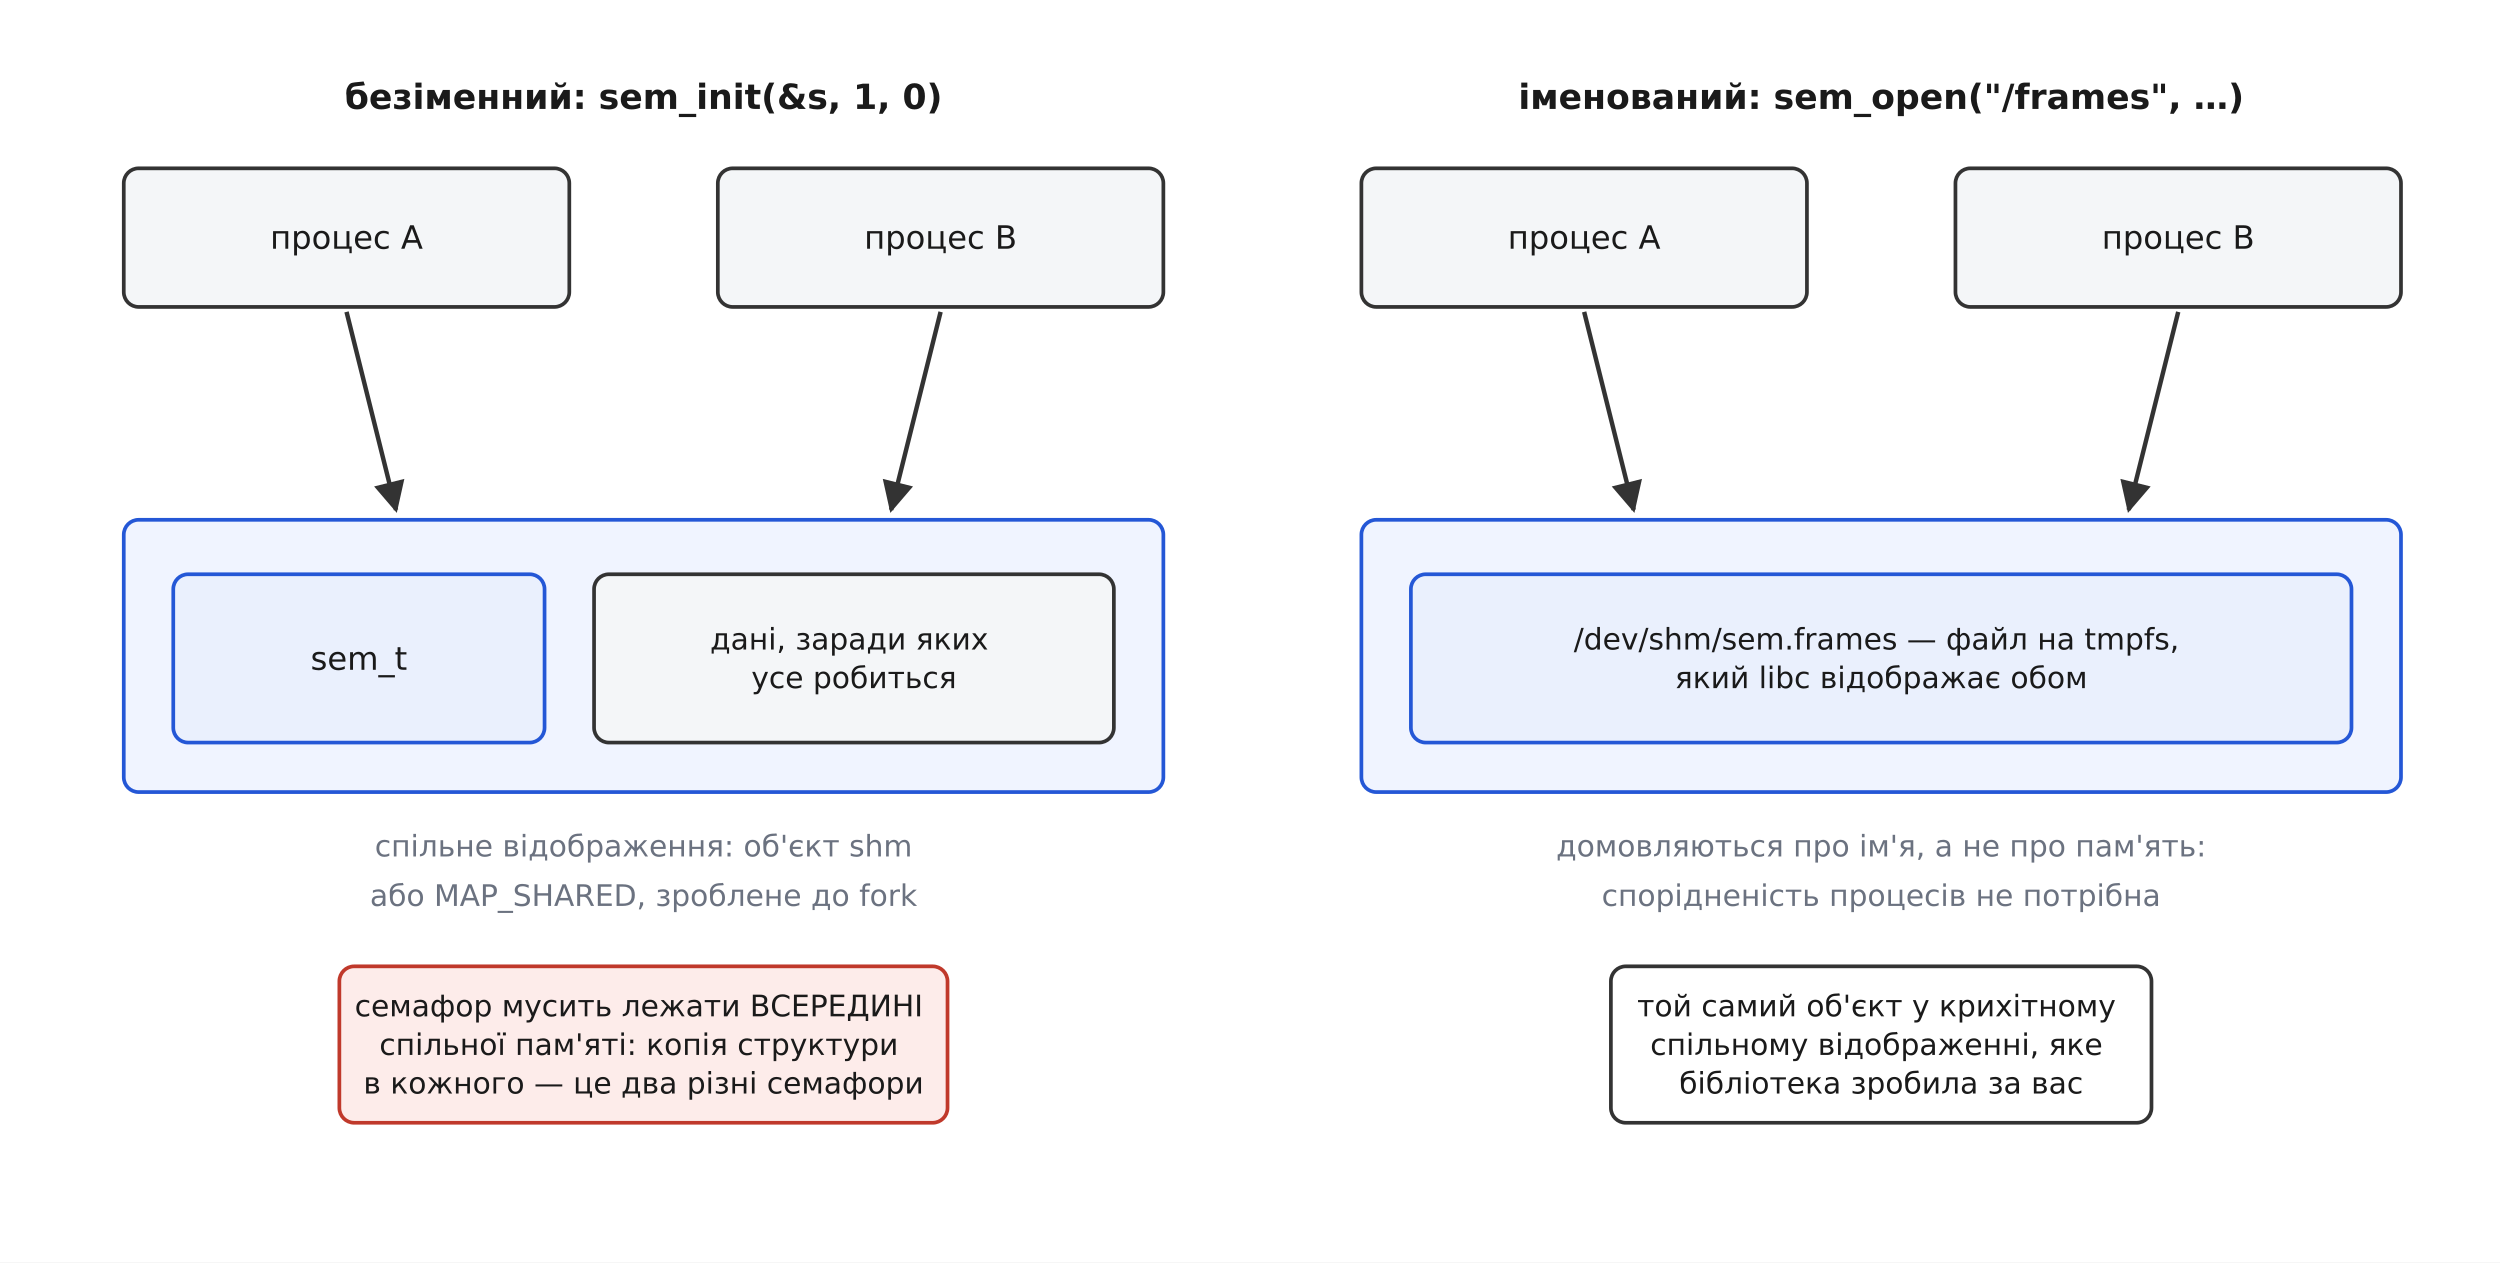
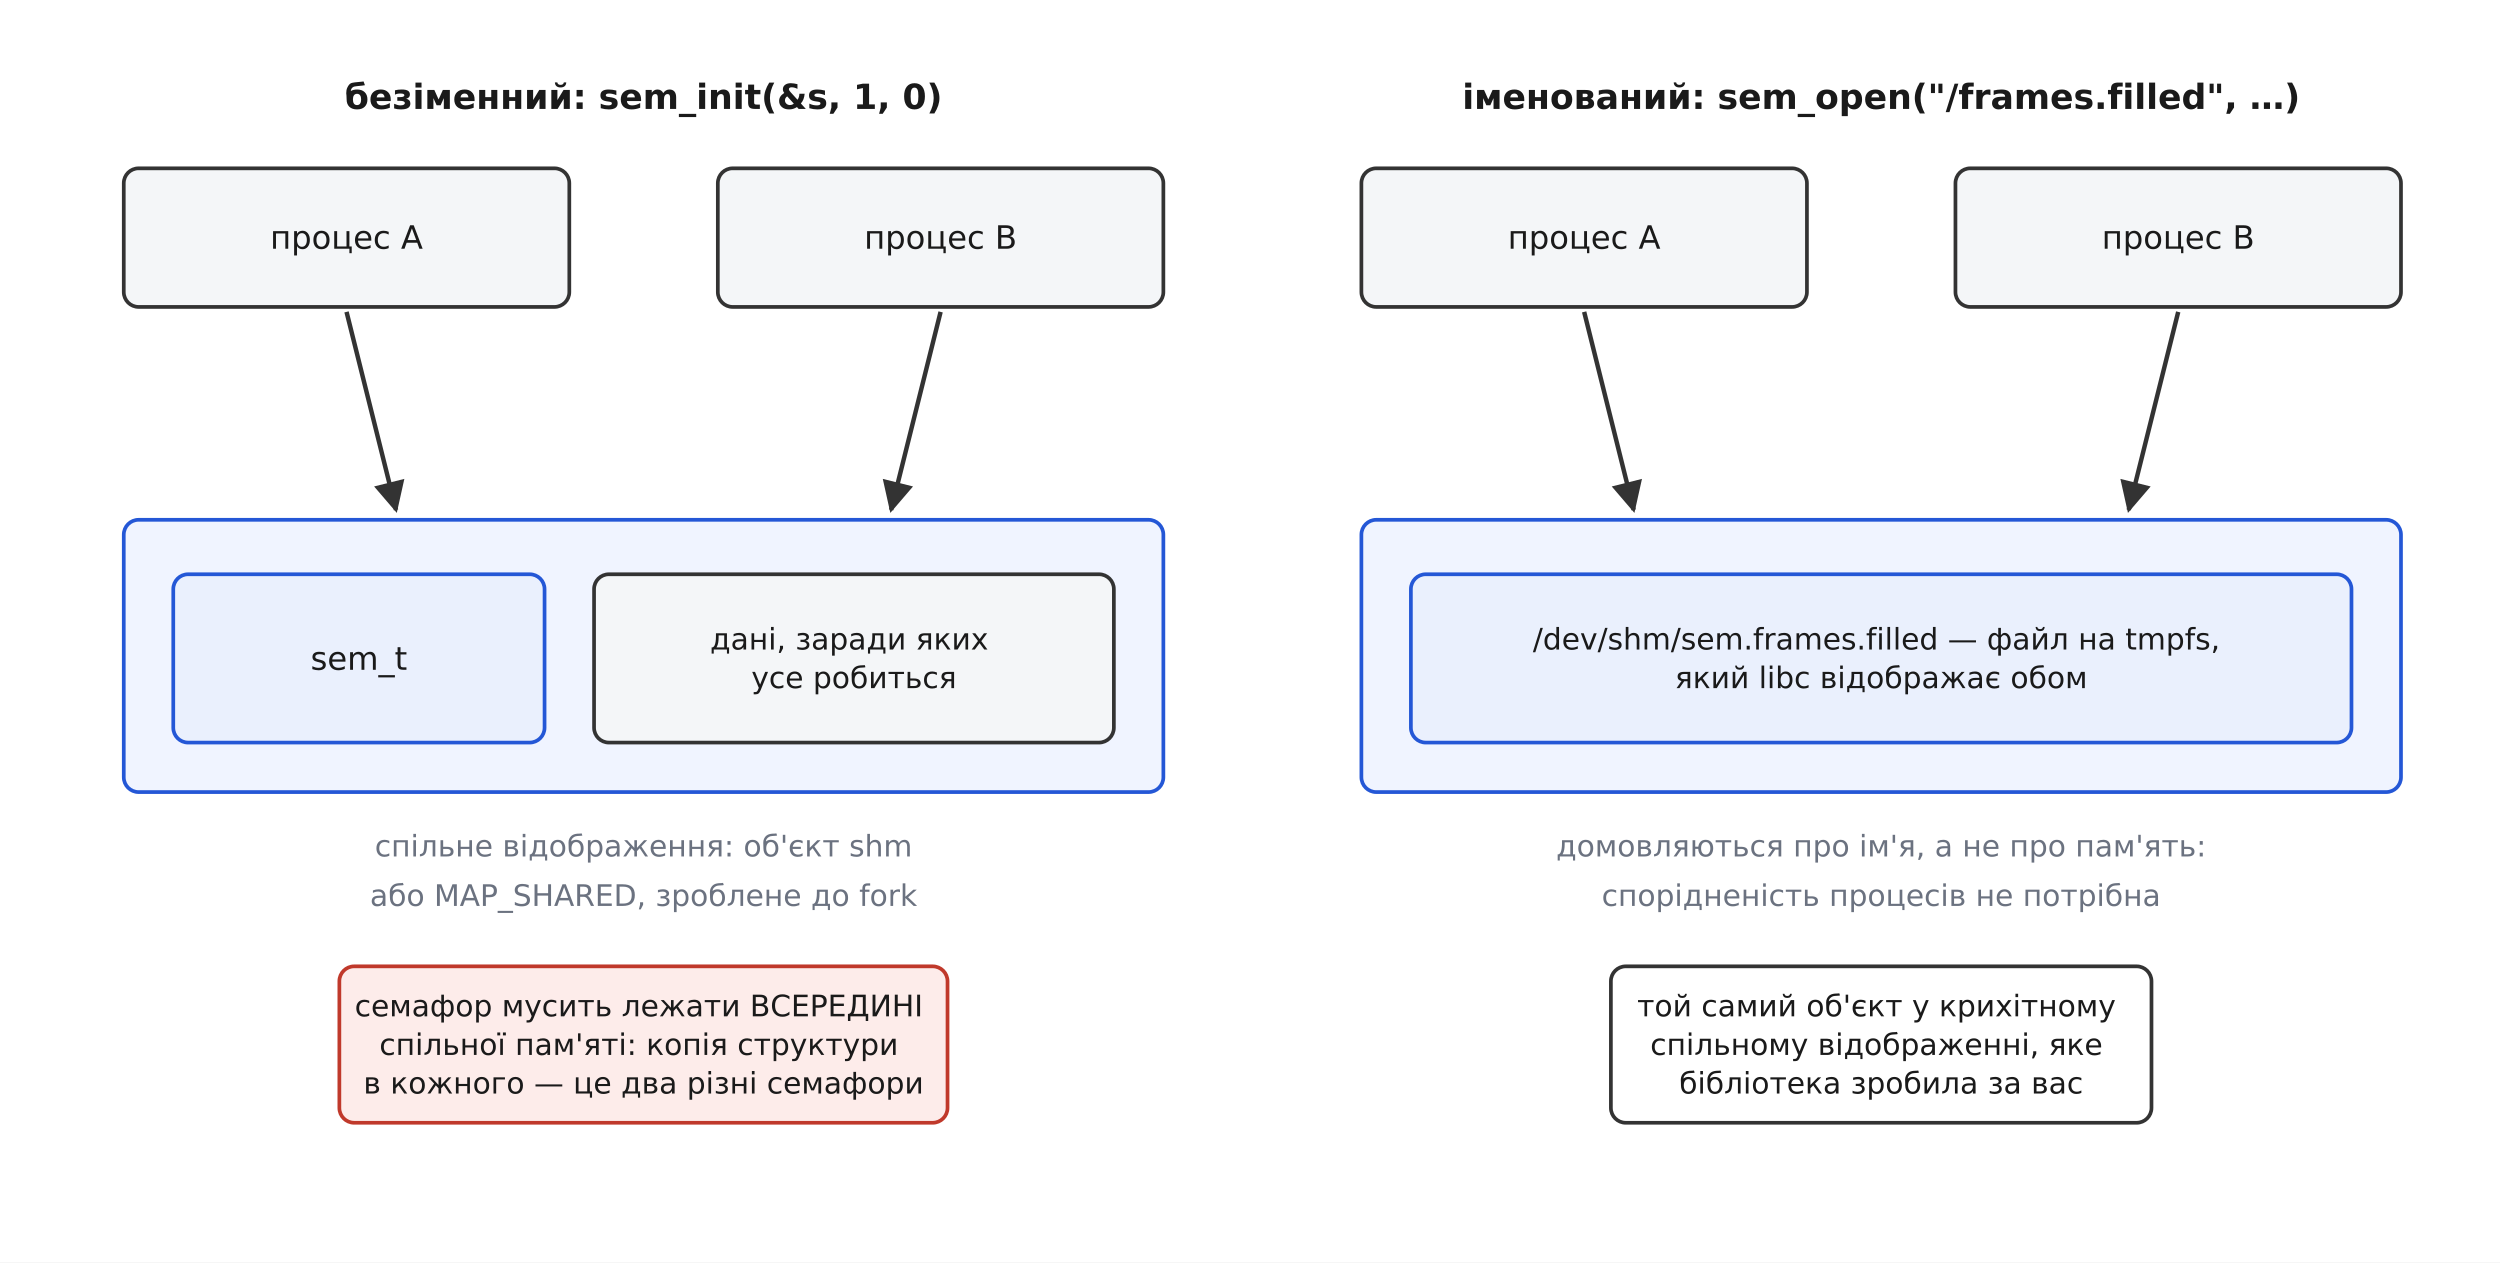
<svg xmlns="http://www.w3.org/2000/svg" viewBox="-10 -10 1010 510" font-family="'Segoe UI', 'DejaVu Sans', Arial, sans-serif">
  <rect x="-10" y="-10" width="1010" height="510" fill="#ffffff" />
  <defs>
    <marker id="arrow" viewBox="0 0 10 10" refX="9" refY="5" markerWidth="7" markerHeight="7" orient="auto-start-reverse">
      <path d="M0 0 L10 5 L0 10 z" fill="#333333" />
    </marker>
  </defs>
  <text x="250.0" y="34.0" font-family="'Segoe UI', 'DejaVu Sans', Arial, sans-serif" font-size="14" fill="#1a1a1a" text-anchor="middle" font-weight="700">безіменний: sem_init(&amp;s, 1, 0)</text>
-   <text x="750.0" y="34.0" font-family="'Segoe UI', 'DejaVu Sans', Arial, sans-serif" font-size="14" fill="#1a1a1a" text-anchor="middle" font-weight="700">іменований: sem_open("/frames", …)</text>
+   <text x="750.0" y="34.0" font-family="'Segoe UI', 'DejaVu Sans', Arial, sans-serif" font-size="14" fill="#1a1a1a" text-anchor="middle" font-weight="700">іменований: sem_open("/frames.filled", …)</text>
  <rect x="40.0" y="58.0" width="180.0" height="56.0" rx="6" fill="#f4f6f8" stroke="#333333" stroke-width="1.5" />
  <text x="130.0" y="90.5" font-family="'Segoe UI', 'DejaVu Sans', Arial, sans-serif" font-size="13" fill="#1a1a1a" text-anchor="middle">
    <tspan x="130.0" dy="0.0">процес A</tspan>
  </text>
  <rect x="280.0" y="58.0" width="180.0" height="56.0" rx="6" fill="#f4f6f8" stroke="#333333" stroke-width="1.5" />
  <text x="370.0" y="90.5" font-family="'Segoe UI', 'DejaVu Sans', Arial, sans-serif" font-size="13" fill="#1a1a1a" text-anchor="middle">
    <tspan x="370.0" dy="0.0">процес B</tspan>
  </text>
  <line x1="130.0" y1="116.0" x2="150.0" y2="196.0" stroke="#333333" stroke-width="1.8" marker-end="url(#arrow)" />
  <line x1="370.0" y1="116.0" x2="350.0" y2="196.0" stroke="#333333" stroke-width="1.8" marker-end="url(#arrow)" />
  <rect x="40.0" y="200.0" width="420.0" height="110.0" rx="6" fill="#f0f4ff" stroke="#2457d6" stroke-width="1.5" />
  <rect x="60.0" y="222.0" width="150.0" height="68.0" rx="6" fill="#eaf0fd" stroke="#2457d6" stroke-width="1.5" />
  <text x="135.0" y="260.6" font-family="'Segoe UI', 'DejaVu Sans', Arial, sans-serif" font-size="13" fill="#1a1a1a" text-anchor="middle">
    <tspan x="135.0" dy="0.0">sem_t</tspan>
  </text>
  <rect x="230.0" y="222.0" width="210.0" height="68.0" rx="6" fill="#f4f6f8" stroke="#333333" stroke-width="1.5" />
  <text x="335.0" y="252.4" font-family="'Segoe UI', 'DejaVu Sans', Arial, sans-serif" font-size="12" fill="#1a1a1a" text-anchor="middle">
    <tspan x="335.0" dy="0.0">дані, заради яких</tspan>
    <tspan x="335.0" dy="15.6">усе робиться</tspan>
  </text>
  <text x="250.0" y="336.0" font-family="'Segoe UI', 'DejaVu Sans', Arial, sans-serif" font-size="12" fill="#6b7280" text-anchor="middle">спільне відображення: об'єкт shm</text>
  <text x="250.0" y="356.0" font-family="'Segoe UI', 'DejaVu Sans', Arial, sans-serif" font-size="12" fill="#6b7280" text-anchor="middle">або MAP_SHARED, зроблене до fork</text>
  <rect x="127.1" y="380.4" width="245.7" height="63.2" rx="6" fill="#fdecea" stroke="#c0392b" stroke-width="1.5" />
  <text x="250.0" y="400.6" font-family="'Segoe UI', 'DejaVu Sans', Arial, sans-serif" font-size="12" fill="#1a1a1a" text-anchor="middle">
    <tspan x="250.0" dy="0.0">семафор мусить лежати ВСЕРЕДИНІ</tspan>
    <tspan x="250.0" dy="15.6">спільної пам'яті: копія структури</tspan>
    <tspan x="250.0" dy="15.6">в кожного — це два різні семафори</tspan>
  </text>
  <rect x="540.0" y="58.0" width="180.0" height="56.0" rx="6" fill="#f4f6f8" stroke="#333333" stroke-width="1.5" />
  <text x="630.0" y="90.5" font-family="'Segoe UI', 'DejaVu Sans', Arial, sans-serif" font-size="13" fill="#1a1a1a" text-anchor="middle">
    <tspan x="630.0" dy="0.0">процес A</tspan>
  </text>
  <rect x="780.0" y="58.0" width="180.0" height="56.0" rx="6" fill="#f4f6f8" stroke="#333333" stroke-width="1.5" />
  <text x="870.0" y="90.5" font-family="'Segoe UI', 'DejaVu Sans', Arial, sans-serif" font-size="13" fill="#1a1a1a" text-anchor="middle">
    <tspan x="870.0" dy="0.0">процес B</tspan>
  </text>
  <line x1="630.0" y1="116.0" x2="650.0" y2="196.0" stroke="#333333" stroke-width="1.8" marker-end="url(#arrow)" />
  <line x1="870.0" y1="116.0" x2="850.0" y2="196.0" stroke="#333333" stroke-width="1.8" marker-end="url(#arrow)" />
  <rect x="540.0" y="200.0" width="420.0" height="110.0" rx="6" fill="#f0f4ff" stroke="#2457d6" stroke-width="1.5" />
  <rect x="560.0" y="222.0" width="380.0" height="68.0" rx="6" fill="#eaf0fd" stroke="#2457d6" stroke-width="1.5" />
  <text x="750.0" y="252.4" font-family="'Segoe UI', 'DejaVu Sans', Arial, sans-serif" font-size="12" fill="#1a1a1a" text-anchor="middle">
-     <tspan x="750.0" dy="0.0">/dev/shm/sem.frames — файл на tmpfs,</tspan>
+     <tspan x="750.0" dy="0.0">/dev/shm/sem.frames.filled — файл на tmpfs,</tspan>
    <tspan x="750.0" dy="15.6">який libc відображає обом</tspan>
  </text>
  <text x="750.0" y="336.0" font-family="'Segoe UI', 'DejaVu Sans', Arial, sans-serif" font-size="12" fill="#6b7280" text-anchor="middle">домовляються про ім'я, а не про пам'ять:</text>
  <text x="750.0" y="356.0" font-family="'Segoe UI', 'DejaVu Sans', Arial, sans-serif" font-size="12" fill="#6b7280" text-anchor="middle">спорідненість процесів не потрібна</text>
  <rect x="640.8" y="380.4" width="218.4" height="63.2" rx="6" fill="#ffffff" stroke="#333333" stroke-width="1.5" />
  <text x="750.0" y="400.6" font-family="'Segoe UI', 'DejaVu Sans', Arial, sans-serif" font-size="12" fill="#1a1a1a" text-anchor="middle">
    <tspan x="750.0" dy="0.0">той самий об'єкт у крихітному</tspan>
    <tspan x="750.0" dy="15.6">спільному відображенні, яке</tspan>
    <tspan x="750.0" dy="15.6">бібліотека зробила за вас</tspan>
  </text>
</svg>
